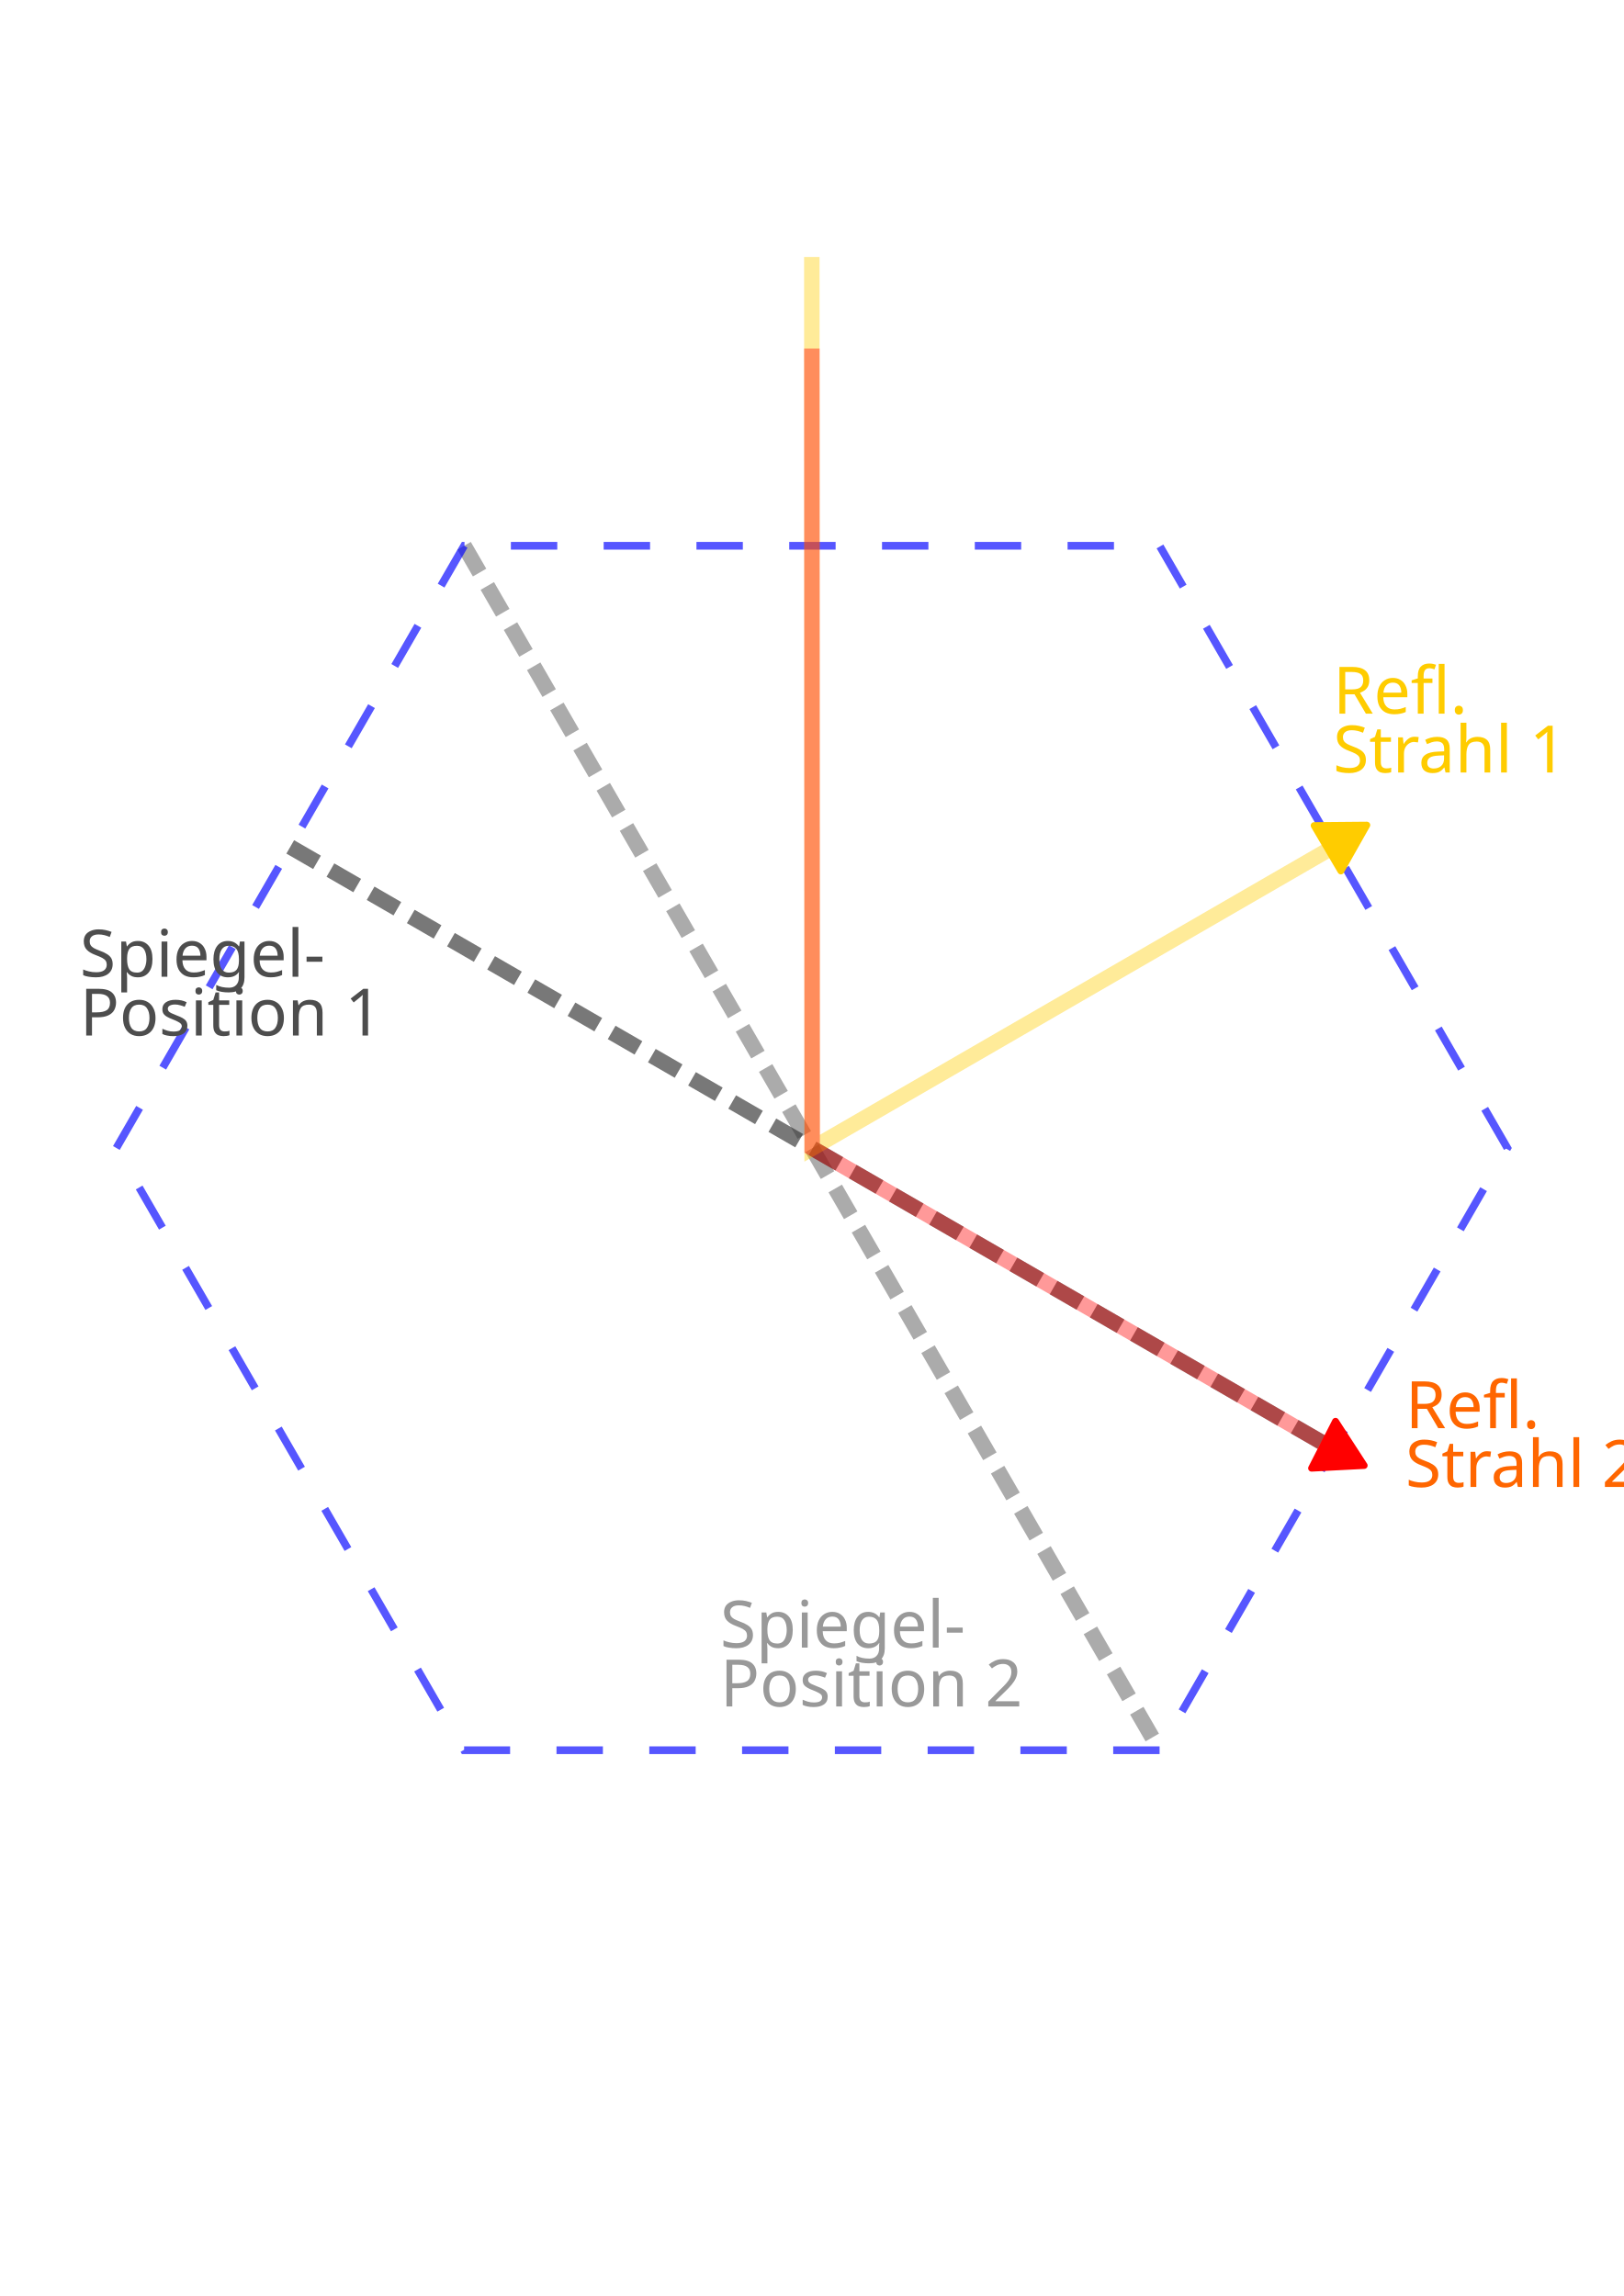
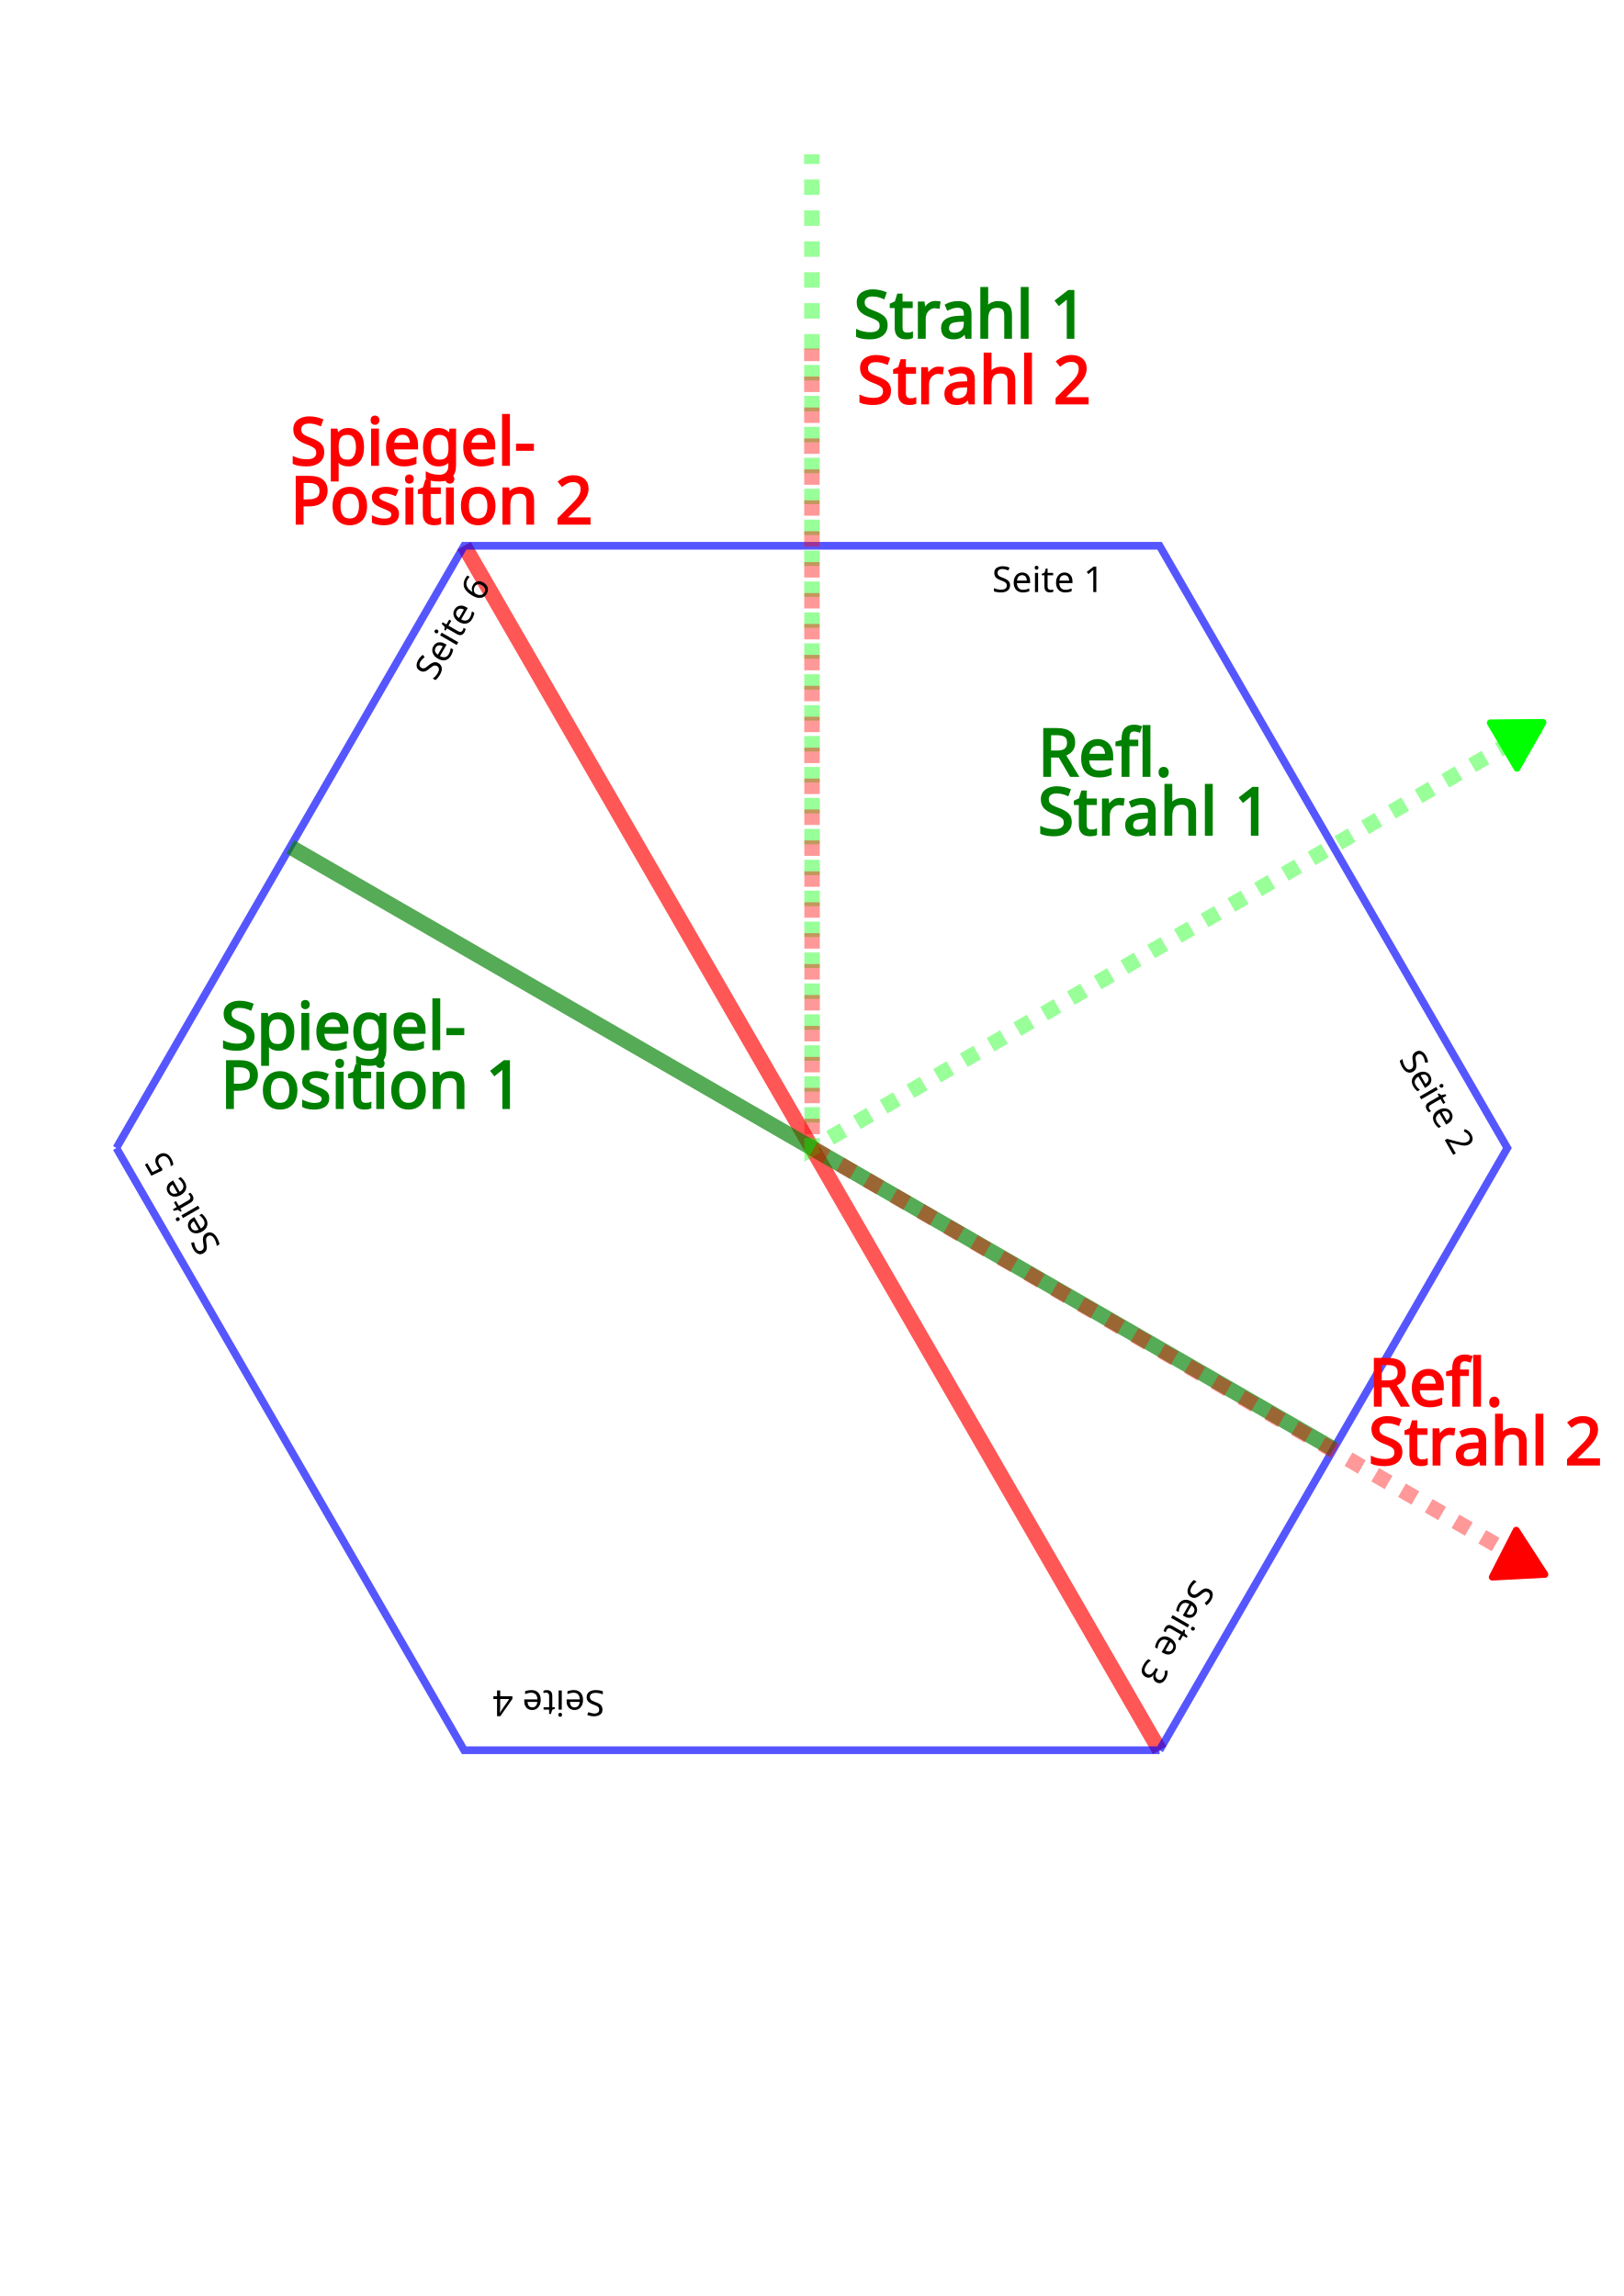
<svg xmlns="http://www.w3.org/2000/svg" width="210mm" height="297mm" viewBox="0 0 210 297" version="1.1" id="svg8">
  <defs id="defs2">
    <marker orient="auto" refY="0.0" refX="0.0" id="Arrow2Mend" style="overflow:visible;">
      <path id="path4582" style="fill-rule:evenodd;stroke-width:0.625;stroke-linejoin:round;stroke:#ff0000;stroke-opacity:1;fill:#ff0000;fill-opacity:1" d="M 8.719,4.034 L -2.207,0.016 L 8.719,-4.002 C 6.973,-1.63 6.983,1.616 8.719,4.034 z " transform="scale(0.6) rotate(180) translate(0,0)" />
    </marker>
    <marker orient="auto" refY="0.0" refX="0.0" id="marker5715" style="overflow:visible">
      <path id="path5713" d="M 0.0,0.0 L 5.0,-5.0 L -12.5,0.0 L 5.0,5.0 L 0.0,0.0 z " style="fill-rule:evenodd;stroke:#ff0000;stroke-width:1pt;stroke-opacity:1;fill:#ff0000;fill-opacity:1" transform="scale(0.4) translate(10,0)" />
    </marker>
    <marker orient="auto" refY="0.0" refX="0.0" id="Arrow1Mstart" style="overflow:visible">
      <path id="path4629" d="M 0.0,0.0 L 5.0,-5.0 L -12.5,0.0 L 5.0,5.0 L 0.0,0.0 z " style="fill-rule:evenodd;stroke:#ffcc00;stroke-width:1pt;stroke-opacity:1;fill:#ffcc00;fill-opacity:1" transform="scale(0.4) translate(10,0)" />
    </marker>
    <marker orient="auto" refY="0.0" refX="0.0" id="marker5649" style="overflow:visible">
      <path id="path5647" d="M 0.0,0.0 L 5.0,-5.0 L -12.5,0.0 L 5.0,5.0 L 0.0,0.0 z " style="fill-rule:evenodd;stroke:#ffcc00;stroke-width:1pt;stroke-opacity:1;fill:#ffcc00;fill-opacity:1" transform="scale(0.8) translate(12.5,0)" />
    </marker>
    <marker orient="auto" refY="0.0" refX="0.0" id="Arrow1Lend" style="overflow:visible;">
      <path id="path4626" d="M 0.0,0.0 L 5.0,-5.0 L -12.5,0.0 L 5.0,5.0 L 0.0,0.0 z " style="fill-rule:evenodd;stroke:#ff0000;stroke-width:1pt;stroke-opacity:1;fill:#ff0000;fill-opacity:1" transform="scale(0.8) rotate(180) translate(12.5,0)" />
    </marker>
  </defs>
  <g id="layer1">
-     <path style="opacity:0.661;fill:#c8beb7;fill-rule:evenodd;stroke:#808080;stroke-width:2;stroke-linecap:butt;stroke-linejoin:miter;stroke-miterlimit:4;stroke-dasharray:4,2;stroke-dashoffset:0;stroke-opacity:1" d="m 60.025,70.6 c 14.458,25.042 28.916,50.084 43.908,76.05 14.992,25.967 30.517,52.858 46.043,79.75" id="path847" />
-     <path style="opacity:0.661;fill:none;fill-rule:evenodd;stroke:#0000ff;stroke-width:1;stroke-linecap:butt;stroke-linejoin:miter;stroke-miterlimit:4;stroke-dasharray:6, 6;stroke-dashoffset:0;stroke-opacity:1" d="m 149.975,226.4 c 0,0 -89.95,0 -89.95,0 0,0 -44.975,-77.9 -44.975,-77.9 m 0,0 c 0,0 22.488,-38.95 22.488,-38.95 0,0 22.488,-38.95 22.488,-38.95 0,0 44.975,0 44.975,0 0,0 44.975,0 44.975,0 0,0 22.487,38.95 22.487,38.95 0,0 22.488,38.95 22.488,38.95 0,0 -22.488,38.95 -22.488,38.95 0,0 -22.487,38.95 -22.487,38.95" id="path822" />
-     <path id="path4610" d="m 37.538,109.55 c 0,0 134.924,77.9 134.924,77.9" style="opacity:0.661;fill:none;fill-rule:evenodd;stroke:#333333;stroke-width:2;stroke-linecap:butt;stroke-linejoin:miter;stroke-miterlimit:4;stroke-dasharray:4,2;stroke-dashoffset:0;stroke-opacity:1" />
-     <path id="path4618" style="fill:none;fill-rule:evenodd;stroke:#ffcc00;stroke-width:2;stroke-linecap:butt;stroke-linejoin:miter;stroke-miterlimit:3.9;stroke-dasharray:none;stroke-opacity:1;marker-start:;opacity:0.4;paint-order:markers fill stroke" d="m 172.462,109.55 c -22.474,12.994 -44.95,25.988 -67.426,38.982 -0.01,-38.429 -0.02,-76.857 -0.04,-115.286" />
-     <path style="opacity:0.4;fill:none;fill-rule:evenodd;stroke:#ff0000;stroke-width:2;stroke-linecap:butt;stroke-linejoin:miter;stroke-miterlimit:4;stroke-dasharray:none;stroke-opacity:1;marker-start:" d="m 172.462,187.45 c 0,0 -67.421,-38.926 -67.421,-38.926 0,0 -0.04,-103.438 -0.04,-103.438" id="path5465" />
-     <text xml:space="preserve" style="font-style:normal;font-weight:normal;font-size:4.63px;line-height:6.615px;font-family:Sans;letter-spacing:0px;word-spacing:0px;fill:#999999;fill-opacity:1;stroke:none;stroke-width:0.265px;stroke-linecap:butt;stroke-linejoin:miter;stroke-opacity:1;" x="93.133" y="213.127" id="text6191">
-       <tspan id="tspan6189" x="93.133" y="213.127" style="font-size:8.467px;stroke-width:0.265px;fill:#999999;">Spiegel-</tspan>
-       <tspan x="93.133" y="220.738" style="font-size:8.467px;stroke-width:0.265px;fill:#999999;" id="tspan6193">Position 2</tspan>
+     <path style="opacity:0.661;fill:#c8beb7;fill-rule:evenodd;stroke:#ff0000;stroke-width:2;stroke-linecap:butt;stroke-linejoin:miter;stroke-miterlimit:4;stroke-dasharray:none;stroke-dashoffset:0;stroke-opacity:1" d="M 60.025,70.6 C 74.483,95.642 88.941,120.684 103.933,146.65 C 118.925,172.617 134.45,199.508 149.976,226.4" id="path847" />
+     <path style="opacity:0.661;fill:none;fill-rule:evenodd;stroke:#0000ff;stroke-width:1;stroke-linecap:butt;stroke-linejoin:miter;stroke-miterlimit:4;stroke-dasharray:none;stroke-dashoffset:0;stroke-opacity:1" d="M 149.975,226.4 C 149.975,226.4 60.025,226.4 60.025,226.4 C 60.025,226.4 15.05,148.5 15.05,148.5 M 15.05,148.5 C 15.05,148.5 37.538,109.55 37.538,109.55 C 37.538,109.55 60.025,70.6 60.025,70.6 C 60.025,70.6 105,70.6 105,70.6 C 105,70.6 149.975,70.6 149.975,70.6 C 149.975,70.6 172.462,109.55 172.462,109.55 C 172.462,109.55 194.95,148.5 194.95,148.5 C 194.95,148.5 172.462,187.45 172.462,187.45 C 172.462,187.45 149.975,226.4 149.975,226.4" id="path822" />
+     <path id="path4610" d="M 37.538,109.55 C 37.538,109.55 172.462,187.45 172.462,187.45" style="opacity:0.661;fill:none;fill-rule:evenodd;stroke:#008000;stroke-width:2;stroke-linecap:butt;stroke-linejoin:miter;stroke-miterlimit:4;stroke-dasharray:none;stroke-dashoffset:0;stroke-opacity:1" />
+     <path id="path4618" style="opacity:0.4;fill:none;fill-rule:evenodd;stroke:#00ff00;stroke-width:2;stroke-linecap:butt;stroke-linejoin:miter;stroke-miterlimit:3.9;stroke-dasharray:2,2;stroke-dashoffset:0;stroke-opacity:1;paint-order:markers fill stroke" d="M 199.032,93.975 C 167.701,112.16 136.368,130.346 105.036,148.532 C 105.036,148.532 105,19.955 105,19.955" />
+     <path style="opacity:0.4;fill:none;fill-rule:evenodd;stroke:#ff0000;stroke-width:2;stroke-linecap:butt;stroke-linejoin:miter;stroke-miterlimit:4;stroke-dasharray:2, 2;stroke-dashoffset:0;stroke-opacity:1" d="M 196.894,201.804 C 196.894,201.804 105.041,148.524 105.041,148.524 C 105.041,148.524 105,45.086 105,45.086" id="path5465" />
+     <text xml:space="preserve" style="font-style:normal;font-weight:normal;font-size:4.63px;line-height:6.615px;font-family:Sans;letter-spacing:0px;word-spacing:0px;fill:#ff0000;fill-opacity:1;stroke:#ff0000;stroke-width:0.265px;stroke-linecap:butt;stroke-linejoin:miter;stroke-opacity:1;" x="37.551" y="60.122" id="text6191">
+       <tspan id="tspan6189" x="37.551" y="60.122" style="font-size:8.467px;fill:#ff0000;stroke-width:0.265px;stroke:#ff0000;">Spiegel-</tspan>
+       <tspan x="37.551" y="67.734" style="font-size:8.467px;fill:#ff0000;stroke-width:0.265px;stroke:#ff0000;" id="tspan6193">Position 2</tspan>
    </text>
-     <text id="text6199" y="126.344" x="10.319" style="font-style:normal;font-weight:normal;font-size:4.63px;line-height:6.615px;font-family:Sans;letter-spacing:0px;word-spacing:0px;fill:#4d4d4d;fill-opacity:1;stroke:none;stroke-width:0.265px;stroke-linecap:butt;stroke-linejoin:miter;stroke-opacity:1;" xml:space="preserve">
-       <tspan style="font-size:8.467px;stroke-width:0.265px;fill:#4d4d4d;" y="126.344" x="10.319" id="tspan6195">Spiegel-</tspan>
-       <tspan id="tspan6197" style="font-size:8.467px;stroke-width:0.265px;fill:#4d4d4d;" y="133.955" x="10.319">Position 1</tspan>
+     <text id="text6199" y="135.711" x="28.54" style="font-style:normal;font-weight:normal;font-size:4.63px;line-height:6.615px;font-family:Sans;letter-spacing:0px;word-spacing:0px;fill:#008000;fill-opacity:1;stroke:#008000;stroke-width:0.265px;stroke-linecap:butt;stroke-linejoin:miter;stroke-opacity:1;" xml:space="preserve">
+       <tspan style="font-size:8.467px;fill:#008000;stroke-width:0.265px;stroke:#008000;" y="135.711" x="28.54" id="tspan6195">Spiegel-</tspan>
+       <tspan id="tspan6197" style="font-size:8.467px;fill:#008000;stroke-width:0.265px;stroke:#008000;" y="143.322" x="28.54">Position 1</tspan>
    </text>
-     <text id="text6211" y="92.316" x="172.407" style="font-style:normal;font-weight:normal;font-size:4.63px;line-height:6.615px;font-family:Sans;letter-spacing:0px;word-spacing:0px;fill:#ffcc00;fill-opacity:1;stroke:none;stroke-width:0.265px;stroke-linecap:butt;stroke-linejoin:miter;stroke-opacity:1;" xml:space="preserve">
-       <tspan id="tspan6209" style="font-size:8.467px;stroke-width:0.265px;fill:#ffcc00;" y="92.316" x="172.407">Refl. </tspan>
-       <tspan style="font-size:8.467px;stroke-width:0.265px;fill:#ffcc00;" y="99.927" x="172.407" id="tspan6213">Strahl 1</tspan>
+     <text id="text6211" y="100.359" x="134.232" style="font-style:normal;font-weight:normal;font-size:4.63px;line-height:6.615px;font-family:Sans;letter-spacing:0px;word-spacing:0px;fill:#008000;fill-opacity:1;stroke:#008000;stroke-width:0.265px;stroke-linecap:butt;stroke-linejoin:miter;stroke-opacity:1;" xml:space="preserve">
+       <tspan id="tspan6209" style="font-size:8.467px;fill:#008000;stroke-width:0.265px;stroke:#008000;stroke-opacity:1;" y="100.359" x="134.232">Refl. </tspan>
+       <tspan style="font-size:8.467px;fill:#008000;stroke-width:0.265px;stroke:#008000;stroke-opacity:1;" y="107.97" x="134.232" id="tspan6213">Strahl 1</tspan>
    </text>
-     <text xml:space="preserve" style="font-style:normal;font-weight:normal;font-size:4.63px;line-height:6.615px;font-family:Sans;letter-spacing:0px;word-spacing:0px;fill:#ff6600;fill-opacity:1;stroke:none;stroke-width:0.265px;stroke-linecap:butt;stroke-linejoin:miter;stroke-opacity:1;" x="181.761" y="184.738" id="text6219">
-       <tspan x="181.761" y="184.738" style="font-size:8.467px;stroke-width:0.265px;fill:#ff6600;" id="tspan6215">Refl. </tspan>
-       <tspan id="tspan6217" x="181.761" y="192.349" style="font-size:8.467px;stroke-width:0.265px;fill:#ff6600;">Strahl 2</tspan>
+     <text xml:space="preserve" style="font-style:normal;font-weight:normal;font-size:4.63px;line-height:6.615px;font-family:Sans;letter-spacing:0px;word-spacing:0px;fill:#ff0000;fill-opacity:1;stroke:#ff0000;stroke-width:0.265px;stroke-linecap:butt;stroke-linejoin:miter;stroke-opacity:1;" x="176.991" y="181.831" id="text6219">
+       <tspan x="176.991" y="181.831" style="font-size:8.467px;fill:#ff0000;stroke-width:0.265px;stroke:#ff0000;stroke-opacity:1;" id="tspan6215">Refl. </tspan>
+       <tspan id="tspan6217" x="176.991" y="189.442" style="font-size:8.467px;fill:#ff0000;stroke-width:0.265px;stroke:#ff0000;stroke-opacity:1;">Strahl 2</tspan>
    </text>
-     <path style="opacity:1;fill:#ff0000;fill-opacity:1;stroke:#ff0000;stroke-width:0.883;stroke-linecap:round;stroke-linejoin:round;stroke-miterlimit:4;stroke-dasharray:none;stroke-dashoffset:0;stroke-opacity:1;paint-order:markers fill stroke" id="path4885" d="m 176.437,189.57 -6.809,0.351 3.1,-6.072 z" />
-     <path d="m 179.271,109.199 -6.809,0.351 3.1,-6.072 z" id="path4899" style="opacity:1;fill:#ffcc00;fill-opacity:1;stroke:#ffcc00;stroke-width:0.883;stroke-linecap:round;stroke-linejoin:round;stroke-miterlimit:4;stroke-dasharray:none;stroke-dashoffset:0;stroke-opacity:1;paint-order:markers fill stroke" transform="rotate(62.445,173.487,106.107)" />
+     <path style="opacity:1;fill:#ff0000;fill-opacity:1;stroke:#ff0000;stroke-width:0.883;stroke-linecap:round;stroke-linejoin:round;stroke-miterlimit:4;stroke-dasharray:none;stroke-dashoffset:0;stroke-opacity:1;paint-order:markers fill stroke" id="path4885" d="M 199.809,203.659 L 193,204.01 L 196.1,197.938 Z" />
+     <path d="M 179.271,109.199 L 172.462,109.55 L 175.562,103.478 Z" id="path4899" style="opacity:1;fill:#00ff00;fill-opacity:1;stroke:#00ff00;stroke-width:0.883;stroke-linecap:round;stroke-linejoin:round;stroke-miterlimit:4;stroke-dasharray:none;stroke-dashoffset:0;stroke-opacity:1;paint-order:markers fill stroke" transform="rotate(62.445,195.836,118.257)" />
+     <text xml:space="preserve" style="font-style:normal;font-weight:normal;font-size:4.63px;line-height:6.615px;font-family:Sans;letter-spacing:0px;word-spacing:0px;fill:#008000;fill-opacity:1;stroke:#008000;stroke-width:0.265px;stroke-linecap:butt;stroke-linejoin:miter;stroke-opacity:1;" x="110.418" y="31.568" id="text909">
+       <tspan x="110.418" y="36.078" style="font-size:8.467px;fill:#008000;stroke-width:0.265px;stroke:#008000;stroke-opacity:1;" id="tspan905" />
+       <tspan id="tspan907" x="110.418" y="43.689" style="font-size:8.467px;fill:#008000;stroke-width:0.265px;stroke:#008000;stroke-opacity:1;">Strahl 1</tspan>
+     </text>
+     <text id="text926" y="52.181" x="110.853" style="font-style:normal;font-weight:normal;font-size:4.63px;line-height:6.615px;font-family:Sans;letter-spacing:0px;word-spacing:0px;fill:#ff0000;fill-opacity:1;stroke:#ff0000;stroke-width:0.265px;stroke-linecap:butt;stroke-linejoin:miter;stroke-opacity:1;" xml:space="preserve">
+       <tspan style="font-size:8.467px;fill:#ff0000;stroke-width:0.265px;stroke:#ff0000;stroke-opacity:1;" y="52.181" x="110.853" id="tspan924">Strahl 2</tspan>
+     </text>
+     <text xml:space="preserve" style="font-style:normal;font-weight:normal;font-size:4.63px;line-height:125%;font-family:Sans;letter-spacing:0px;word-spacing:0px;fill:#000000;fill-opacity:1;stroke:none;stroke-width:0.265px;stroke-linecap:butt;stroke-linejoin:miter;stroke-opacity:1" x="128.311" y="76.591" id="text50">
+       <tspan id="tspan48" x="128.311" y="76.591" style="stroke-width:0.265px">Seite 1</tspan>
+     </text>
+     <text id="text54" y="-88.083" x="209.106" style="font-style:normal;font-weight:normal;font-size:4.63px;line-height:125%;font-family:Sans;letter-spacing:0px;word-spacing:0px;fill:#000000;fill-opacity:1;stroke:none;stroke-width:0.265px;stroke-linecap:butt;stroke-linejoin:miter;stroke-opacity:1" xml:space="preserve" transform="rotate(60)">
+       <tspan style="stroke-width:0.265px" y="-88.083" x="209.106" id="tspan52">Seite 2</tspan>
+     </text>
+     <text transform="rotate(120)" xml:space="preserve" style="font-style:normal;font-weight:normal;font-size:4.63px;line-height:125%;font-family:Sans;letter-spacing:0px;word-spacing:0px;fill:#000000;fill-opacity:1;stroke:none;stroke-width:0.265px;stroke-linecap:butt;stroke-linejoin:miter;stroke-opacity:1" x="99.562" y="-235.803" id="text58">
+       <tspan id="tspan56" x="99.562" y="-235.803" style="stroke-width:0.265px">Seite 3</tspan>
+     </text>
+     <text id="text74" y="92.873" x="-48.261" style="font-style:normal;font-weight:normal;font-size:4.63px;line-height:125%;font-family:Sans;letter-spacing:0px;word-spacing:0px;fill:#000000;fill-opacity:1;stroke:none;stroke-width:0.265px;stroke-linecap:butt;stroke-linejoin:miter;stroke-opacity:1" xml:space="preserve" transform="rotate(-60)">
+       <tspan style="stroke-width:0.265px" y="92.873" x="-48.261" id="tspan72">Seite 6</tspan>
+     </text>
+     <text id="text78" y="-55.798" x="-153.828" style="font-style:normal;font-weight:normal;font-size:4.63px;line-height:125%;font-family:Sans;letter-spacing:0px;word-spacing:0px;fill:#000000;fill-opacity:1;stroke:none;stroke-width:0.265px;stroke-linecap:butt;stroke-linejoin:miter;stroke-opacity:1" xml:space="preserve" transform="rotate(-120)">
+       <tspan style="stroke-width:0.265px" y="-55.798" x="-153.828" id="tspan76">Seite 5</tspan>
+     </text>
+     <text id="text82" y="-218.667" x="-78.2" style="font-style:normal;font-weight:normal;font-size:4.63px;line-height:125%;font-family:Sans;letter-spacing:0px;word-spacing:0px;fill:#000000;fill-opacity:1;stroke:none;stroke-width:0.265px;stroke-linecap:butt;stroke-linejoin:miter;stroke-opacity:1" xml:space="preserve" transform="scale(-1)">
+       <tspan style="stroke-width:0.265px" y="-218.667" x="-78.2" id="tspan80">Seite 4</tspan>
+     </text>
  </g>
</svg>
